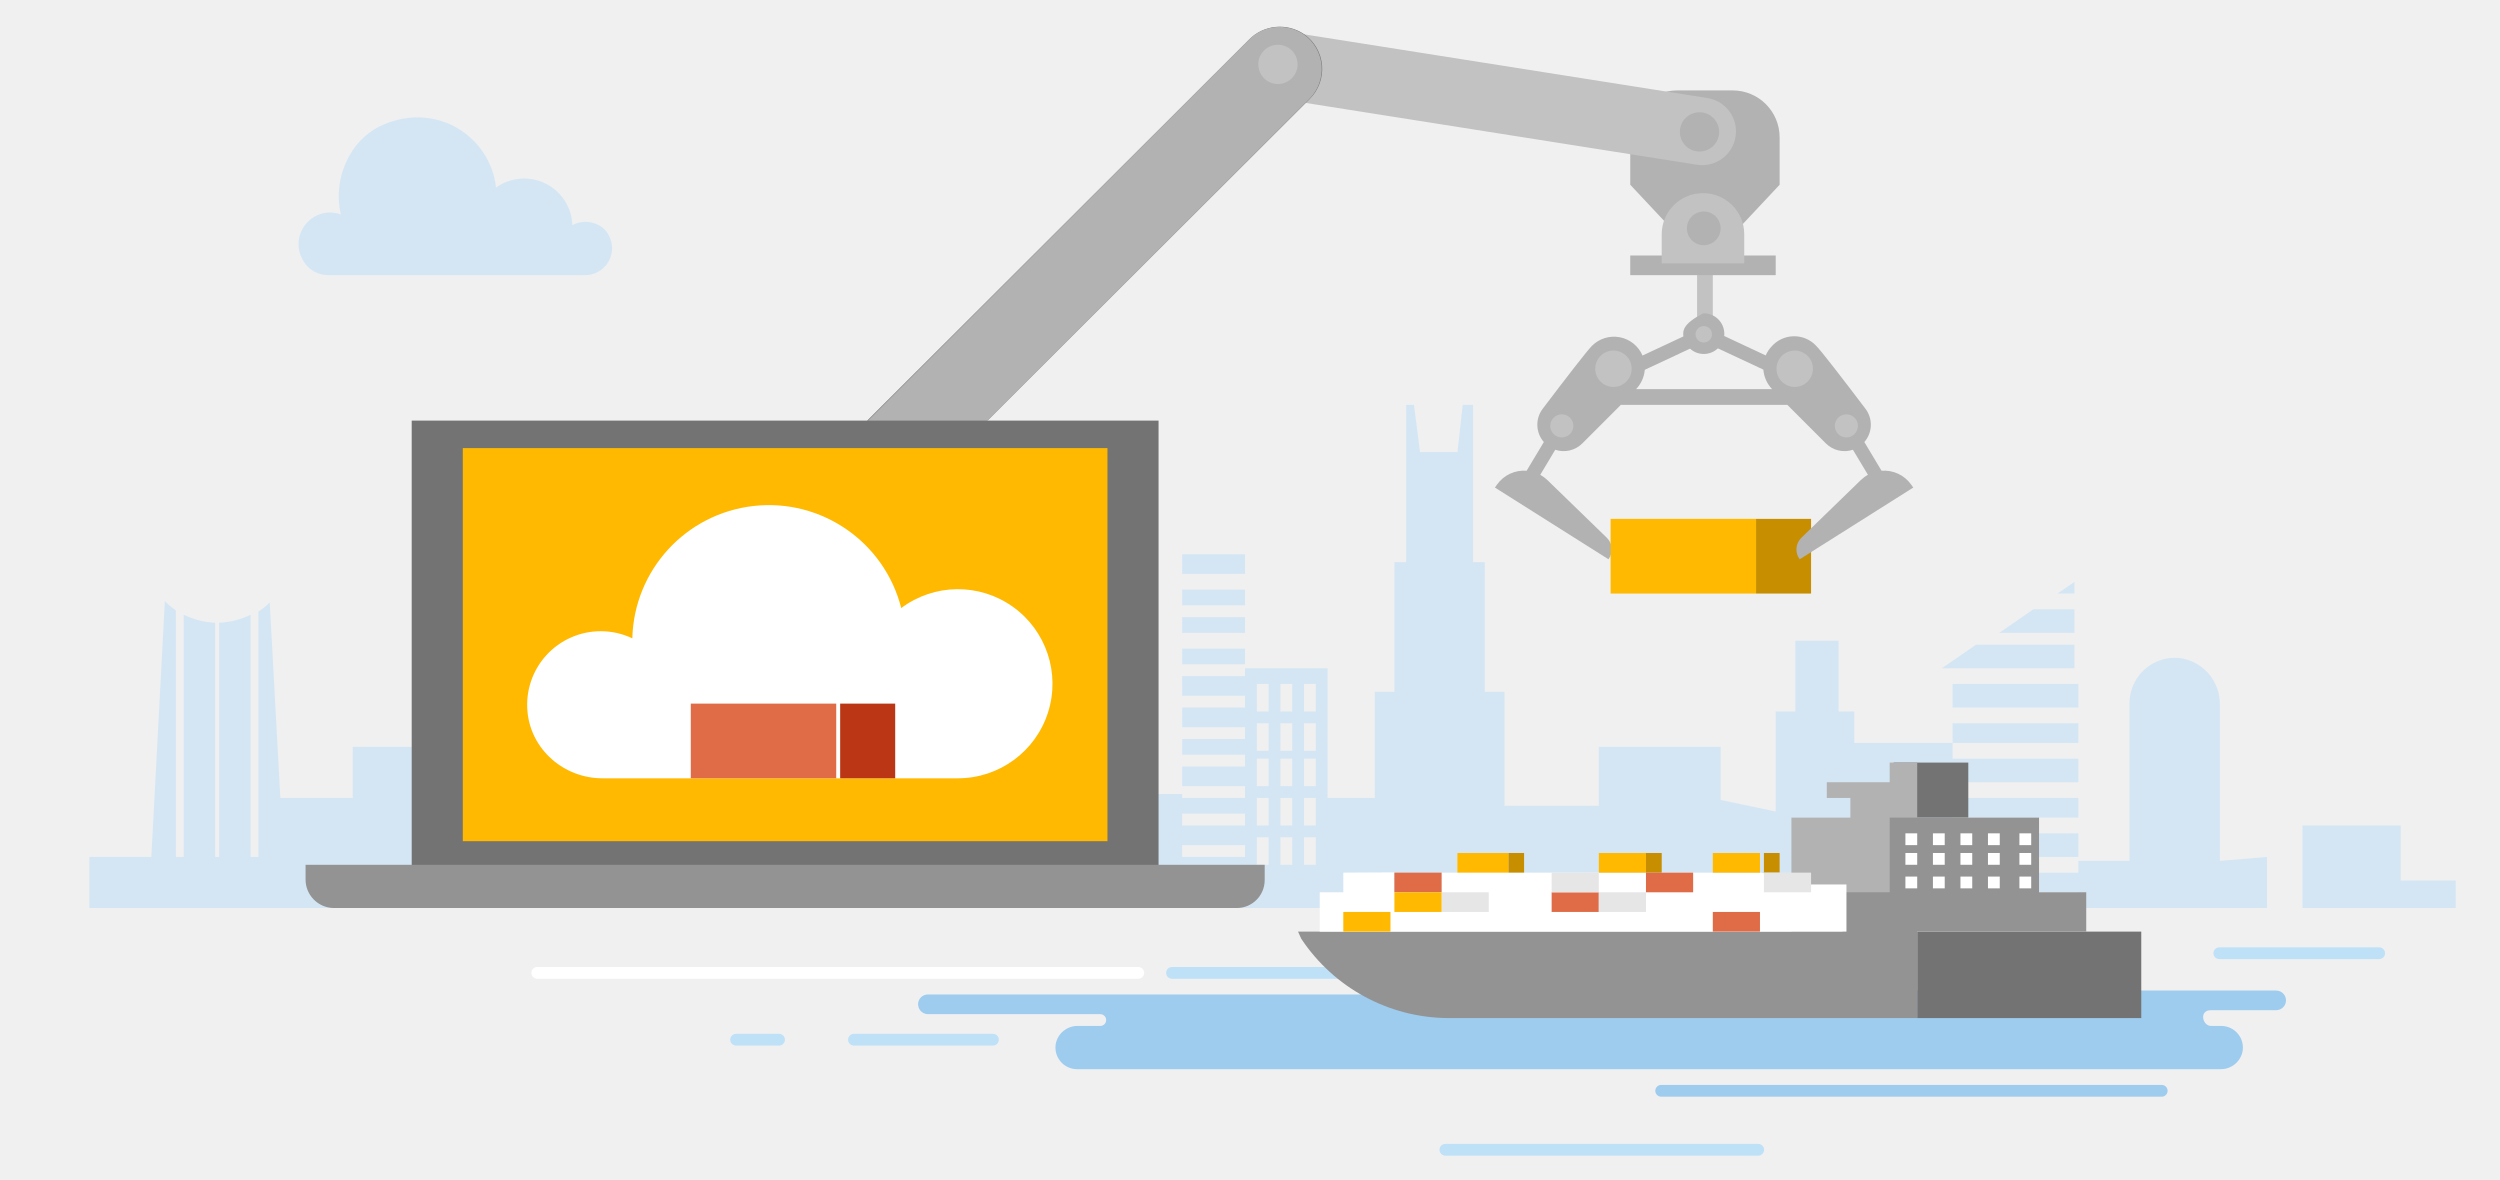
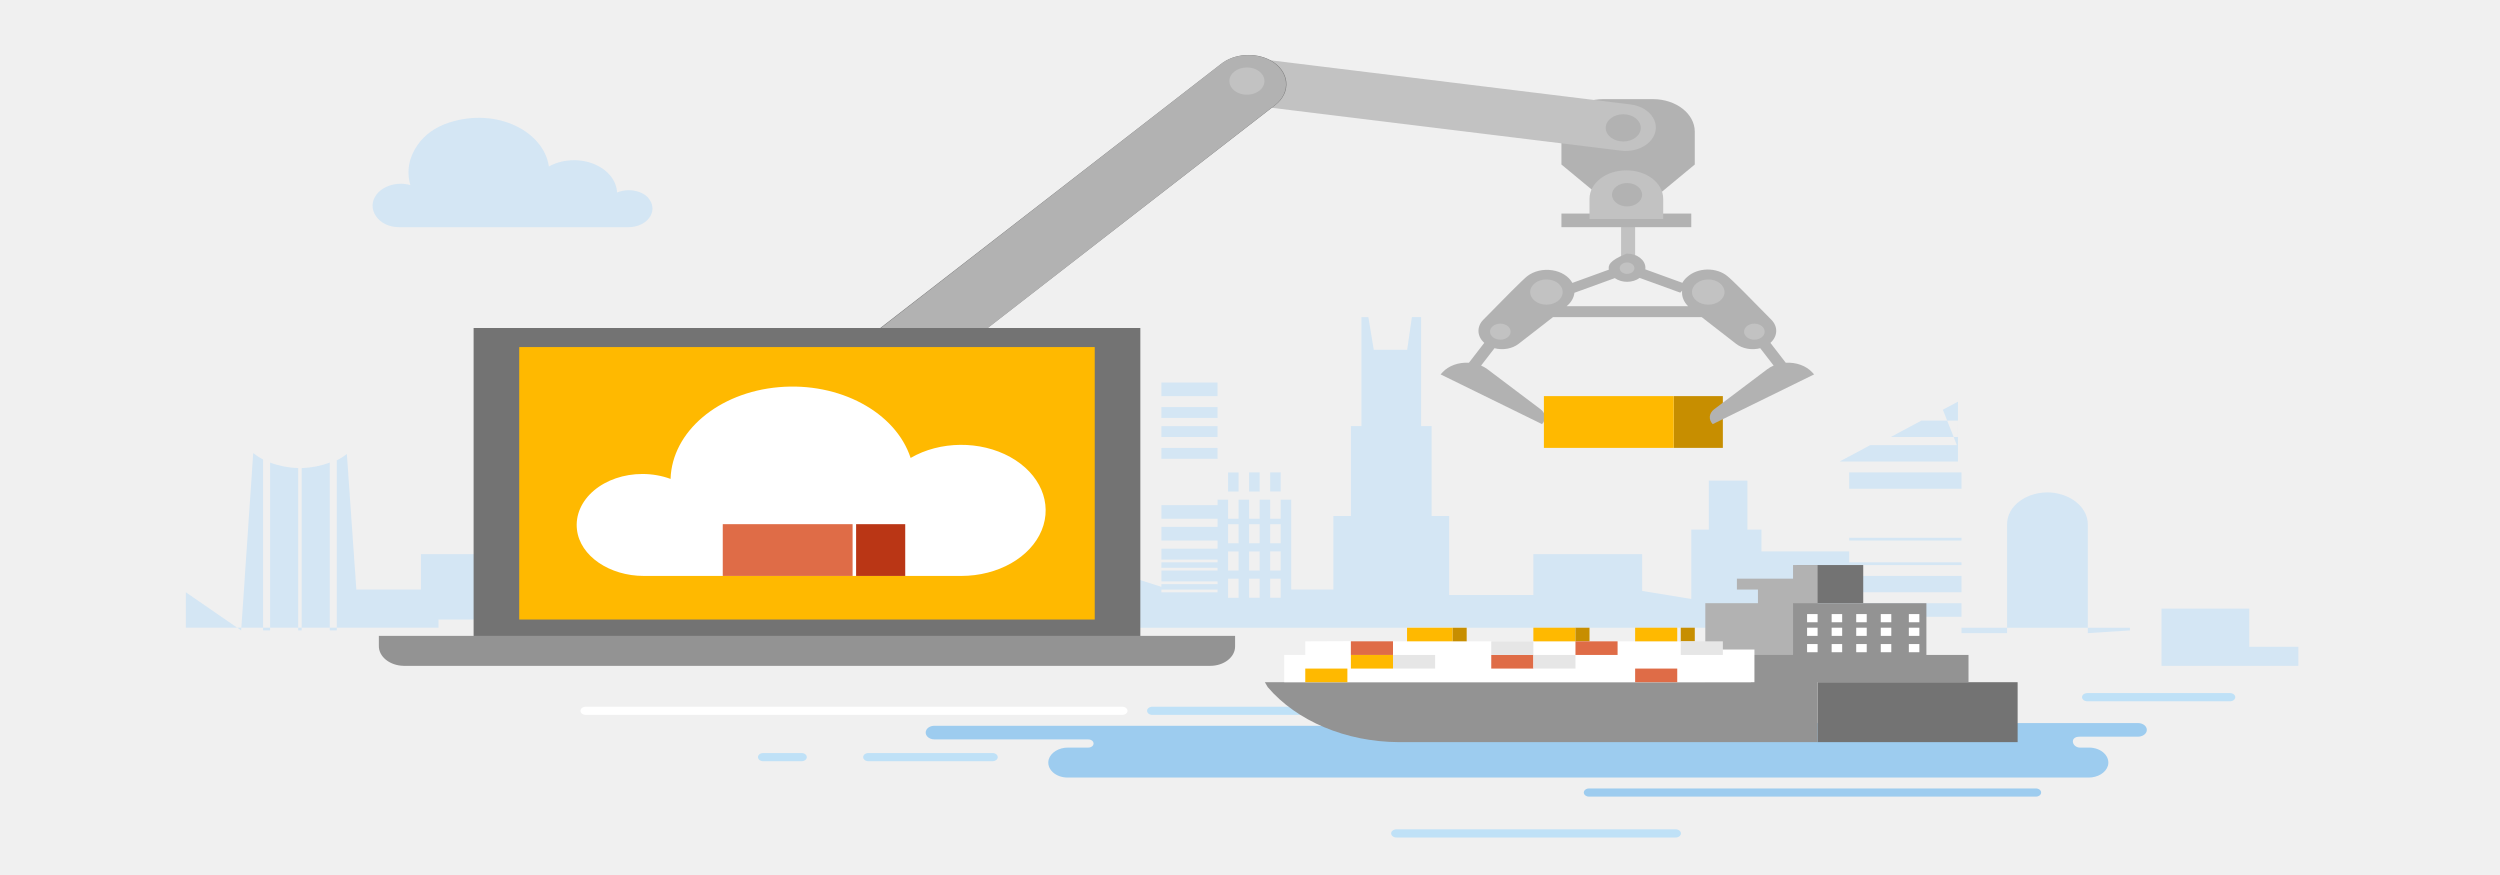
- <svg xmlns="http://www.w3.org/2000/svg" viewBox="0 0 636 300">
-   <path d="M297.737,249h52.92a1.5,1.5,0,0,0,0-3h-52.5a1.5,1.5,0,1,0,0,3" fill="#bfe1f7" />
-   <path d="M579.055,252H369.7a2.4,2.4,0,0,0-1.95,1H236.1a2.479,2.479,0,0,0-2.329,1.486,2.515,2.515,0,0,0,2.3,3.514h43.839a1.5,1.5,0,0,1,0,3h-5.688a5.637,5.637,0,0,0-5.6,4.367A5.506,5.506,0,0,0,274.011,272H564.876a5.636,5.636,0,0,0,5.6-4.367A5.506,5.506,0,0,0,565.087,261h-2.639c-2.2-.07-3-4-.056-4h16.572a2.556,2.556,0,0,0,2.51-1.853A2.5,2.5,0,0,0,579.055,252Z" fill="#9dccef" />
-   <path d="M223.967,253h-5.21a2.479,2.479,0,0,0-2.329,1.486,2.515,2.515,0,0,0,2.3,3.514h5.211a2.479,2.479,0,0,0,2.328-1.486A2.515,2.515,0,0,0,223.967,253Z" fill="none" />
-   <rect x="431.737" y="67" width="4" height="17" fill="#c2c2c2" />
-   <rect x="446.737" y="132" width="14" height="19" fill="#c78e00" />
-   <path d="M380.305,124.034,409.2,142.281a4.146,4.146,0,0,0-.422-5.472L393.64,122.116a8.467,8.467,0,0,0-1.8-1.325l3.818-6.373a6.7,6.7,0,0,0,6.878-1.61l4.173-4.173,3.618-3.618L412.341,103H454.7l2.016,2.017,3.618,3.618,4.174,4.173a6.7,6.7,0,0,0,6.878,1.61l3.818,6.373a8.392,8.392,0,0,0-1.8,1.325l-15.136,14.693a4.147,4.147,0,0,0-.422,5.472l28.892-18.247-.536-.754a8.442,8.442,0,0,0-7.539-3.522l-4.374-7.3a6.7,6.7,0,0,0,.305-8.441c-6.063-8.005-11.287-14.772-12.554-16.04a7.657,7.657,0,0,0-11.431.258,7.573,7.573,0,0,0-1.408,2.184L438.64,85.477a5.093,5.093,0,0,0,.029-.542,5.233,5.233,0,0,0-5.233-5.232.6.6,0,0,0-.265.067c-4.909,2.569-5.115,4.269-4.922,5.82l-10.392,4.86A7.9,7.9,0,0,0,405,87.973c-1.267,1.268-6.49,8.035-12.554,16.04a6.7,6.7,0,0,0,.306,8.441l-4.375,7.3a8.44,8.44,0,0,0-7.538,3.522Zm68.291-30A8.133,8.133,0,0,0,450.825,99H416.212a8.132,8.132,0,0,0,2.226-4.923l11.5-5.379a5.211,5.211,0,0,0,7.091-.079L448.6,94.032" fill="#b2b2b2" />
-   <path d="M415.09,93.807a4.631,4.631,0,1,1-4.63-4.629,4.63,4.63,0,0,1,4.63,4.629" fill="#b2b2b2" />
-   <path d="M400.261,108.344a2.941,2.941,0,1,1-2.941-2.94,2.941,2.941,0,0,1,2.941,2.94" fill="#c2c2c2" />
-   <path d="M610.737,224h14v7h-39V210h25Zm-588-6v13h72v-3h15V190h-20v13H71.32l-2.7-49.746a18.914,18.914,0,0,1-2.88,2.346V218h-2V156.394a20.43,20.43,0,0,1-8,2.031V218h-1V158.425a20.435,20.435,0,0,1-8-2.031V218h-2V155.274a18.768,18.768,0,0,1-2.807-2.358L38.5,218Zm505-63H517.3l-8.7,6h19.131Zm-31,25v-6h32v6h-32Zm26.694-29,4.306-2.973V151Zm4.306,13v6H494.018l8.7-6Zm-261,38v26h23v3h207v-4h32v4h48V218l-12,1V179.236a11.776,11.776,0,0,0-10.469-11.86,11.578,11.578,0,0,0-12.531,11.638V219h-13V184h-32v5h32v4h-32v-4h-25v-8h-4V163h-11v18h-5v25.441l-14-2.938V190h-31v15h-24V176h-5V143h-3V103h-2.624l-1.376,12.361V115h-9.478l-1.545-12h-1.977v40h-3v33h-5v27h-12V170h-21v2h-16v5h16v3h-16v5h16v3h-16v4h16v3h-16v5h16v3h-16v-1Zm230,16h32v4h-32Zm0-10h32v4h-32Zm0-9h32v4h-32Zm-165,14h3v7h-3Zm0-10h3v7h-3Zm0-10h3v7h-3Zm0-9h3v7h-3Zm0-10h3v7h-3Zm-6,39h3v7h-3Zm0-10h3v7h-3Zm0-10h3v7h-3Zm0-9h3v7h-3Zm0-10h3v7h-3Zm-6,39h3v7h-3Zm0-10h3v7h-3Zm0-10h3v7h-3Zm0-9h3v7h-3Zm0-10h3v7h-3Zm-19,41h16v3h-16Zm0-8h16v3h-16Zm0-42h16v4h-16Zm0-8h16v4h-16Zm0-7h16v4h-16Zm0-9h16v5h-16Z" fill="#d4e6f4" />
-   <path d="M414.737,47l11.956,12.75a9.658,9.658,0,0,0,14.089,0L452.737,47V34.944A11.944,11.944,0,0,0,440.793,23H426.682a11.945,11.945,0,0,0-11.945,11.944Z" fill="#b2b2b2" />
-   <path d="M415.092,93.807a4.631,4.631,0,1,1-4.63-4.629,4.63,4.63,0,0,1,4.63,4.629" fill="#c2c2c2" />
-   <path d="M431.343,85.044a2.094,2.094,0,1,0,2.092-2.093,2.091,2.091,0,0,0-2.092,2.093" fill="#c2c2c2" />
-   <rect x="414.737" y="65" width="37" height="5" fill="#b2b2b2" />
-   <path d="M433.237,49.142a10.459,10.459,0,0,0-10.5,10.416V67h21V59.558a10.458,10.458,0,0,0-10.5-10.416m.2,13.238a4.29,4.29,0,1,1,4.29-4.29,4.29,4.29,0,0,1-4.29,4.29" fill="#c2c2c2" />
-   <path d="M451.947,93.807a4.631,4.631,0,1,0,4.63-4.629,4.63,4.63,0,0,0-4.63,4.629" fill="#c2c2c2" />
-   <path d="M466.776,108.344a2.941,2.941,0,1,0,2.941-2.94,2.941,2.941,0,0,0-2.941,2.94" fill="#c2c2c2" />
-   <path d="M316.618,15.034a8.589,8.589,0,0,0,7.144,9.823L431.777,41.921a8.588,8.588,0,0,0,2.68-16.965L326.441,7.891a8.591,8.591,0,0,0-9.823,7.143M432.354,38.551a4.995,4.995,0,1,1,4.994-4.994,4.994,4.994,0,0,1-4.994,4.994" fill="#c2c2c2" />
-   <path d="M220.622,107,317.74,10.1a10.982,10.982,0,0,1,14.086-1.363,10.776,10.776,0,0,1,1.384,16.421L251.183,107h43.554V221h-190V107Z" fill="#737373" />
-   <path d="M220.805,107l96.841-96.842a10.967,10.967,0,0,1,14.1-1.364,10.785,10.785,0,0,1,1.35,16.392L251.286,107Z" fill="#b2b2b2" />
-   <rect x="117.737" y="114" width="164" height="100" fill="#ffb900" />
-   <path d="M84.737,231H314.643a7.094,7.094,0,0,0,7.094-7.094V220h-244v3.6a7.247,7.247,0,0,0,7.085,7.4" fill="#939393" />
-   <path d="M83.955,54.057a7.941,7.941,0,0,1,2.755.489A20.855,20.855,0,0,1,88.8,39.77a17.949,17.949,0,0,1,9.023-8.193c13.777-5.667,26.973,3.461,28.364,16.14a12.284,12.284,0,0,1,19.433,9.56,7.008,7.008,0,0,1,6.446-.123,5.926,5.926,0,0,1,2.879,2.856A6.844,6.844,0,0,1,148.9,70H83.558a7.333,7.333,0,0,1-6.591-3.967,8.052,8.052,0,0,1,6.988-11.976" fill="#d4e6f4" />
-   <path d="M152.822,160.58a18.659,18.659,0,0,1,8.041,1.812,34.745,34.745,0,0,1,68.41-7.7A24.056,24.056,0,1,1,243.7,198H153.245c-9.753,0-18.2-7.294-19.058-17.009a18.713,18.713,0,0,1,18.635-20.411" fill="#fff" />
-   <polygon points="470.737 208 470.737 203 464.737 203 464.737 199 481.737 199 481.737 200.828 481.737 202.654 481.737 207.948 481.737 211.024 481.737 237 455.737 237 455.737 208 470.737 208" fill="#b2b2b2" />
-   <rect x="481.737" y="194" width="19" height="14" fill="#737373" />
-   <rect x="480.737" y="194" width="7" height="15" fill="#b2b2b2" />
-   <rect x="487.737" y="237" width="57" height="22" fill="#737373" />
-   <path d="M468.737,237V227h12V208h38v19h12v10h-43v22H368.318a45.2,45.2,0,0,1-37.286-20.192L330.221,237Z" fill="#939393" />
-   <polygon points="341.737 227 341.737 222 354.737 221.929 354.737 227 366.737 227 366.737 222 370.737 222 370.737 217 387.737 217 387.737 222 406.529 222 448.006 222 459.66 225 469.737 225 469.737 237 335.737 237.001 335.737 227 341.737 227" fill="#fff" />
-   <rect x="406.737" y="217" width="12" height="5" fill="#ffb900" />
-   <rect x="513.737" y="212" width="3" height="3" fill="#fff" />
-   <rect x="484.737" y="212" width="3" height="3" fill="#fff" />
-   <rect x="491.737" y="212" width="3" height="3" fill="#fff" />
-   <rect x="498.737" y="212" width="3" height="3" fill="#fff" />
-   <rect x="505.737" y="212" width="3" height="3" fill="#fff" />
-   <rect x="513.737" y="217" width="3" height="3" fill="#fff" />
-   <rect x="484.737" y="217" width="3" height="3" fill="#fff" />
-   <rect x="491.737" y="217" width="3" height="3" fill="#fff" />
-   <rect x="498.737" y="217" width="3" height="3" fill="#fff" />
-   <rect x="505.737" y="217" width="3" height="3" fill="#fff" />
-   <rect x="513.737" y="223" width="3" height="3" fill="#fff" />
-   <rect x="484.737" y="223" width="3" height="3" fill="#fff" />
-   <rect x="491.737" y="223" width="3" height="3" fill="#fff" />
-   <rect x="498.737" y="223" width="3" height="3" fill="#fff" />
-   <rect x="505.737" y="223" width="3" height="3" fill="#fff" />
-   <path d="M422.737,279h127.2a1.5,1.5,0,0,0,0-3H422.61a1.5,1.5,0,0,0,0,3" fill="#9dccef" />
-   <path d="M217.737,266H252.6a1.5,1.5,0,0,0,0-3H217.249a1.5,1.5,0,0,0,0,3" fill="#bfe1f7" />
-   <path d="M187.737,266h10.451a1.5,1.5,0,0,0,0-3h-10.92a1.5,1.5,0,0,0,0,3" fill="#bfe1f7" />
-   <path d="M136.737,249H289.573a1.5,1.5,0,0,0,0-3H136.688a1.5,1.5,0,0,0,0,3" fill="#fff" />
-   <path d="M564.737,244h40.519a1.5,1.5,0,0,0,0-3H564.59a1.5,1.5,0,0,0,0,3" fill="#bfe1f7" />
-   <rect x="409.737" y="132" width="37" height="19" fill="#ffb900" />
-   <rect x="370.737" y="217" width="13" height="5" fill="#ffb900" />
-   <rect x="383.737" y="217" width="4" height="5" fill="#c78e00" />
-   <rect x="435.737" y="217" width="12" height="5" fill="#ffb900" />
-   <rect x="418.737" y="217" width="4" height="5" fill="#c78e00" />
-   <rect x="448.737" y="217" width="4" height="5" fill="#c78e00" />
-   <rect x="354.737" y="222" width="12" height="5" fill="#df6c47" />
-   <rect x="394.737" y="227" width="12" height="5" fill="#df6c47" />
-   <rect x="435.737" y="232" width="12" height="5" fill="#df6c47" />
-   <rect x="394.737" y="222" width="12" height="5" fill="#e6e6e6" />
-   <rect x="406.737" y="227" width="12" height="5" fill="#e6e6e6" />
-   <rect x="448.737" y="222" width="12" height="5" fill="#e6e6e6" />
-   <rect x="418.737" y="222" width="12" height="5" fill="#df6c47" />
-   <rect x="366.737" y="227" width="12" height="5" fill="#e6e6e6" />
-   <rect x="354.737" y="227" width="12" height="5" fill="#ffb900" />
-   <rect x="341.737" y="232" width="12" height="5" fill="#ffb900" />
-   <rect x="213.737" y="179" width="14" height="19" fill="#ba3615" />
-   <rect x="175.737" y="179" width="37" height="19" fill="#df6c47" />
-   <path d="M367.737,294h79.547a1.5,1.5,0,0,0,0-3H367.71a1.5,1.5,0,0,0,0,3" fill="#bfe1f7" />
-   <path d="M320.11,16.374A5,5,0,1,0,325.1,11.38a4.994,4.994,0,0,0-4.994,4.994" fill="#c2c2c2" />
+ <svg xmlns="http://www.w3.org/2000/svg" width="400" height="140">
+   <g>
+     <rect fill="none" id="canvas_background" height="142" width="402" y="-1" x="-1" />
+   </g>
+   <g>
+     <g stroke="null" id="svg_71">
+       <path stroke="null" id="svg_1" fill="#bfe1f7" d="m184.139,114.383l29.713,0a0.842,0.654 0 0 0 0,-1.308l-29.477,0a0.842,0.654 0 1 0 0,1.308" />
+       <path stroke="null" id="svg_2" fill="#9dccef" d="m342.088,115.69l-117.545,0a1.348,1.046 0 0 0 -1.095,0.436l-73.916,0a1.392,1.081 0 0 0 -1.308,0.648a1.412,1.096 0 0 0 1.291,1.532l24.614,0a0.842,0.654 0 0 1 0,1.308l-3.194,0a3.165,2.457 0 0 0 -3.144,1.904a3.091,2.4 0 0 0 3.026,2.892l163.31,0a3.164,2.457 0 0 0 3.144,-1.904a3.091,2.4 0 0 0 -3.026,-2.892l-1.482,0c-1.235,-0.031 -1.684,-1.744 -0.031,-1.744l9.305,0a1.435,1.114 0 0 0 1.409,-0.808a1.404,1.09 0 0 0 -1.358,-1.372z" />
+       <path stroke="null" id="svg_3" fill="none" d="m142.72,116.126l-2.925,0a1.392,1.081 0 0 0 -1.308,0.648a1.412,1.096 0 0 0 1.291,1.532l2.926,0a1.392,1.081 0 0 0 1.307,-0.648a1.412,1.096 0 0 0 -1.291,-1.532z" />
+       <rect stroke="null" id="svg_4" fill="#c2c2c2" height="7.411" width="2.246" y="35.041" x="259.375" />
+       <rect stroke="null" id="svg_5" fill="#c78e00" height="8.283" width="7.86" y="63.378" x="267.797" />
+       <path stroke="null" id="svg_6" fill="#b2b2b2" d="m230.498,59.905l16.223,7.955a2.328,1.807 0 0 0 -0.237,-2.385l-8.499,-6.405a4.754,3.691 0 0 0 -1.011,-0.578l2.144,-2.778a3.762,2.921 0 0 0 3.862,-0.702l2.343,-1.819l2.031,-1.577l1.131,-0.879l23.783,0l1.132,0.879l2.031,1.577l2.344,1.819a3.762,2.921 0 0 0 3.862,0.702l2.144,2.778a4.712,3.658 0 0 0 -1.011,0.578l-8.498,6.405a2.328,1.808 0 0 0 -0.237,2.385l16.222,-7.955l-0.301,-0.329a4.74,3.68 0 0 0 -4.233,-1.535l-2.456,-3.182a3.762,2.921 0 0 0 0.171,-3.68c-3.404,-3.49 -6.337,-6.44 -7.049,-6.992a4.299,3.338 0 0 0 -6.418,0.112a4.252,3.301 0 0 0 -0.791,0.952l-5.93,-2.154a2.86,2.22 0 0 0 0.016,-0.236a2.938,2.281 0 0 0 -2.938,-2.281a0.337,0.262 0 0 0 -0.149,0.029c-2.756,1.12 -2.872,1.861 -2.764,2.537l-5.835,2.119a4.436,3.444 0 0 0 -7.219,-1.08c-0.711,0.553 -3.644,3.503 -7.049,6.992a3.762,2.921 0 0 0 0.172,3.68l-2.456,3.182a4.739,3.679 0 0 0 -4.232,1.535l-0.3,0.33zm38.643,-13.409a4.566,3.546 0 0 0 0.952,2.495l-19.434,0a4.566,3.545 0 0 0 1.25,-2.146l6.457,-2.345a2.926,2.272 0 0 0 3.981,-0.034l6.497,2.36" />
+       <path stroke="null" id="svg_7" fill="#b2b2b2" d="m250.028,46.728a2.6,2.019 0 1 1 -2.6,-2.018a2.6,2.018 0 0 1 2.6,2.018" />
+       <path stroke="null" id="svg_8" fill="#c2c2c2" d="m241.702,53.065a1.651,1.282 0 1 1 -1.651,-1.282a1.651,1.282 0 0 1 1.651,1.282" />
+       <path stroke="null" id="svg_9" fill="#d4e6f4" d="m359.877,103.484l7.86,0l0,3.052l-21.897,0l0,-9.155l14.037,0l0,6.103zm-330.14,-8.719l0,5.667l40.425,0l0,-1.308l8.422,0l0,-10.463l-11.229,0l0,5.667l-10.34,0l-1.516,-21.686a10.619,8.245 0 0 1 -1.617,1.023l0,27.203l-1.123,0l0,-26.857a11.471,8.906 0 0 1 -4.492,0.885l0,25.971l-0.561,0l0,-25.971a11.473,8.908 0 0 1 -4.492,-0.885l0,26.857l-1.123,0l0,-27.345a10.538,8.182 0 0 1 -1.576,-1.028l-1.927,28.373l-8.85,-6.103zm283.538,-27.464l-5.86,0l-4.885,2.616l10.741,0l0.003,-2.616zm-17.405,10.899l0,-2.616l17.967,0l0,2.616l-17.967,0zm14.988,-12.642l2.418,-1.296l0,7.399l-2.418,-6.103zm2.418,5.667l0,2.616l-18.932,0l4.885,-2.616l14.047,0zm-146.542,16.566l0,11.334l12.914,0l0,1.308l116.223,0l0,-1.744l17.967,0l0,1.744l26.95,0l0,0.436l-6.738,0.436l0,-17.335a6.612,5.134 0 0 0 -5.878,-5.17a6.501,5.047 0 0 0 -7.036,5.073l0,17.432l-7.299,0l0,-15.258l-17.967,0l0,2.18l17.967,0l0,1.744l-17.967,0l0,-1.744l-14.037,0l0,-3.488l-2.246,0l0,-7.847l-6.176,0l0,7.847l-2.807,0l0,11.091l-7.86,-1.281l0,-5.887l-17.405,0l0,6.539l-13.475,0l0,-12.642l-2.807,0l0,-14.386l-1.684,0l0,-17.438l-1.473,0l-0.773,5.389l0,-0.157l-5.322,0l-0.867,-5.231l-1.11,0l0,17.438l-1.684,0l0,14.386l-2.807,0l0,11.77l-6.738,0l0,-14.386l-11.791,0l0,0.872l-8.983,0l0,2.18l8.983,0l0,1.308l-8.983,0l0,2.18l8.983,0l0,1.308l-8.983,0l0,1.744l8.983,0l0,1.308l-8.983,0l0,2.18l8.983,0l0,1.308l-8.983,0l0,-0.436l-19.09,-6.103zm129.136,6.975l17.967,0l0,1.744l-17.967,0l0,-1.744zm0,-4.359l17.967,0l0,1.744l-17.967,0l0,-1.744zm0,-3.923l17.967,0l0,1.744l-17.967,0l0,-1.744zm-92.641,6.103l1.684,0l0,3.052l-1.684,0l0,-3.052zm0,-4.359l1.684,0l0,3.052l-1.684,0l0,-3.052zm0,-4.359l1.684,0l0,3.052l-1.684,0l0,-3.052zm0,-3.923l1.684,0l0,3.052l-1.684,0l0,-3.052zm0,-4.359l1.684,0l0,3.052l-1.684,0l0,-3.052zm-3.369,17.002l1.684,0l0,3.052l-1.684,0l0,-3.052zm0,-4.359l1.684,0l0,3.052l-1.684,0l0,-3.052zm0,-4.359l1.684,0l0,3.052l-1.684,0l0,-3.052zm0,-3.923l1.684,0l0,3.052l-1.684,0l0,-3.052zm0,-4.359l1.684,0l0,3.052l-1.684,0l0,-3.052zm-3.369,17.002l1.684,0l0,3.052l-1.684,0l0,-3.052zm0,-4.359l1.684,0l0,3.052l-1.684,0l0,-3.052zm0,-4.359l1.684,0l0,3.052l-1.684,0l0,-3.052zm0,-3.923l1.684,0l0,3.052l-1.684,0l0,-3.052zm0,-4.359l1.684,0l0,3.052l-1.684,0l0,-3.052zm-10.668,17.874l8.983,0l0,1.308l-8.983,0l0,-1.308zm0,-3.488l8.983,0l0,1.308l-8.983,0l0,-1.308zm0,-18.31l8.983,0l0,1.744l-8.983,0l0,-1.744zm0,-3.488l8.983,0l0,1.744l-8.983,0l0,-1.744zm0,-3.052l8.983,0l0,1.744l-8.983,0l0,-1.744zm0,-3.923l8.983,0l0,2.18l-8.983,0l0,-2.18z" />
+       <path stroke="null" id="svg_10" fill="#b2b2b2" d="m249.83,26.323l6.713,5.558a5.423,4.21 0 0 0 7.91,0l6.712,-5.558l0,-5.256a6.706,5.207 0 0 0 -6.706,-5.207l-7.923,0a6.707,5.207 0 0 0 -6.707,5.207l0,5.256z" />
+       <path stroke="null" id="svg_11" fill="#c2c2c2" d="m250.029,46.728a2.6,2.019 0 1 1 -2.6,-2.018a2.6,2.018 0 0 1 2.6,2.018" />
+       <path stroke="null" id="svg_12" fill="#c2c2c2" d="m259.154,42.908a1.176,0.913 0 1 0 1.175,-0.912a1.174,0.912 0 0 0 -1.175,0.912" />
+       <rect stroke="null" id="svg_13" fill="#b2b2b2" height="2.18" width="20.774" y="34.17" x="249.83" />
+       <path stroke="null" id="svg_14" fill="#c2c2c2" d="m260.217,27.256a5.872,4.56 0 0 0 -5.895,4.541l0,3.244l11.791,0l0,-3.244a5.872,4.559 0 0 0 -5.895,-4.541m0.112,5.771a2.409,1.87 0 1 1 2.409,-1.87a2.409,1.87 0 0 1 -2.409,1.87" />
+       <path stroke="null" id="svg_15" fill="#c2c2c2" d="m270.722,46.728a2.6,2.019 0 1 0 2.6,-2.018a2.6,2.018 0 0 0 -2.6,2.018" />
+       <path stroke="null" id="svg_16" fill="#c2c2c2" d="m279.048,53.065a1.651,1.282 0 1 0 1.651,-1.282a1.651,1.282 0 0 0 -1.651,1.282" />
+       <path stroke="null" id="svg_17" fill="#c2c2c2" d="m194.74,12.387a4.822,3.744 0 0 0 4.011,4.282l60.646,7.439a4.822,3.744 0 0 0 1.505,-7.396l-60.647,-7.439a4.824,3.745 0 0 0 -5.515,3.114m64.981,10.252a2.805,2.178 0 1 1 2.804,-2.177a2.804,2.177 0 0 1 -2.804,2.177" />
+       <path stroke="null" id="svg_18" fill="#737373" d="m140.842,52.479l54.528,-42.243a6.166,4.788 0 0 1 7.909,-0.594a6.05,4.698 0 0 1 0.777,7.159l-46.055,35.678l24.454,0l0,49.697l-106.678,0l0,-49.697l65.065,0z" />
+       <path stroke="null" id="svg_19" fill="#b2b2b2" d="m140.945,52.479l54.373,-42.217a6.158,4.781 0 0 1 7.917,-0.595a6.055,4.702 0 0 1 0.758,7.146l-45.933,35.666l-17.114,0z" />
+       <rect stroke="null" id="svg_20" fill="#ffb900" height="43.594" width="92.08" y="55.531" x="83.076" />
+       <path stroke="null" id="svg_21" fill="#939393" d="m64.548,106.536l129.083,0a3.983,3.093 0 0 0 3.983,-3.093l0,-1.703l-136.997,0l0,1.569a4.069,3.159 0 0 0 3.978,3.226" />
+       <path stroke="null" id="svg_22" fill="#d4e6f4" d="m64.109,29.399a4.459,3.462 0 0 1 1.547,0.213a11.709,9.092 0 0 1 1.173,-6.441a10.078,7.825 0 0 1 5.066,-3.572c7.735,-2.47 15.144,1.509 15.925,7.036a6.897,5.355 0 0 1 10.911,4.168a3.935,3.055 0 0 1 3.619,-0.054a3.327,2.583 0 0 1 1.616,1.245a3.843,2.984 0 0 1 -3.394,4.355l-36.687,0a4.117,3.197 0 0 1 -3.701,-1.729a4.521,3.51 0 0 1 3.923,-5.221" />
+       <path stroke="null" id="svg_23" fill="#fff" d="m102.775,75.837a10.476,8.134 0 0 1 4.515,0.79a19.508,15.147 0 0 1 38.41,-3.357a13.507,10.487 0 1 1 8.1,18.88l-50.787,0c-5.476,0 -10.219,-3.18 -10.7,-7.415a10.507,8.158 0 0 1 10.463,-8.898" />
+       <polygon stroke="null" id="svg_24" fill="#b2b2b2" points="281.272,96.509 281.272,94.329 277.903,94.329 277.903,92.586 287.448,92.586 287.448,93.383 287.448,94.179 287.448,96.486 287.448,97.827 287.448,109.151 272.85,109.151 272.85,96.509 281.272,96.509 " />
+       <rect stroke="null" id="svg_25" fill="#737373" height="6.103" width="10.668" y="90.406" x="287.448" />
+       <rect stroke="null" id="svg_26" fill="#b2b2b2" height="6.539" width="3.93" y="90.406" x="286.886" />
+       <rect stroke="null" id="svg_27" fill="#737373" height="9.591" width="32.003" y="109.151" x="290.817" />
+       <path stroke="null" id="svg_28" fill="#939393" d="m280.149,109.151l0,-4.359l6.738,0l0,-8.283l21.336,0l0,8.283l6.738,0l0,4.359l-24.143,0l0,9.591l-67.049,0a25.378,19.705 0 0 1 -20.935,-8.803l-0.455,-0.788l77.771,0z" />
+       <polygon stroke="null" id="svg_29" fill="#fff" points="208.843,104.792 208.843,102.612 216.142,102.581 216.142,104.792 222.88,104.792 222.88,102.612 225.126,102.612 225.126,100.433 234.671,100.433 234.671,102.612 245.222,102.612 268.509,102.612 275.053,103.92 280.71,103.92 280.71,109.151 205.475,109.152 205.475,104.792 208.843,104.792 " />
+       <rect stroke="null" id="svg_30" fill="#ffb900" height="2.18" width="6.738" y="100.433" x="245.338" />
+       <rect stroke="null" id="svg_31" fill="#fff" height="1.308" width="1.684" y="98.253" x="305.415" />
+       <rect stroke="null" id="svg_32" fill="#fff" height="1.308" width="1.684" y="98.253" x="289.132" />
+       <rect stroke="null" id="svg_33" fill="#fff" height="1.308" width="1.684" y="98.253" x="293.063" />
+       <rect stroke="null" id="svg_34" fill="#fff" height="1.308" width="1.684" y="98.253" x="296.993" />
+       <rect stroke="null" id="svg_35" fill="#fff" height="1.308" width="1.684" y="98.253" x="300.923" />
+       <rect stroke="null" id="svg_36" fill="#fff" height="1.308" width="1.684" y="100.433" x="305.415" />
+       <rect stroke="null" id="svg_37" fill="#fff" height="1.308" width="1.684" y="100.433" x="289.132" />
+       <rect stroke="null" id="svg_38" fill="#fff" height="1.308" width="1.684" y="100.433" x="293.063" />
+       <rect stroke="null" id="svg_39" fill="#fff" height="1.308" width="1.684" y="100.433" x="296.993" />
+       <rect stroke="null" id="svg_40" fill="#fff" height="1.308" width="1.684" y="100.433" x="300.923" />
+       <rect stroke="null" id="svg_41" fill="#fff" height="1.308" width="1.684" y="103.048" x="305.415" />
+       <rect stroke="null" id="svg_42" fill="#fff" height="1.308" width="1.684" y="103.048" x="289.132" />
+       <rect stroke="null" id="svg_43" fill="#fff" height="1.308" width="1.684" y="103.048" x="293.063" />
+       <rect stroke="null" id="svg_44" fill="#fff" height="1.308" width="1.684" y="103.048" x="296.993" />
+       <rect stroke="null" id="svg_45" fill="#fff" height="1.308" width="1.684" y="103.048" x="300.923" />
+       <path stroke="null" id="svg_46" fill="#9dccef" d="m254.322,127.461l71.418,0a0.842,0.654 0 0 0 0,-1.308l-71.489,0a0.842,0.654 0 0 0 0,1.308" />
+       <path stroke="null" id="svg_47" fill="#bfe1f7" d="m139.222,121.794l19.574,0a0.842,0.654 0 0 0 0,-1.308l-19.848,0a0.842,0.654 0 0 0 0,1.308" />
+       <path stroke="null" id="svg_48" fill="#bfe1f7" d="m122.378,121.794l5.868,0a0.842,0.654 0 0 0 0,-1.308l-6.131,0a0.842,0.654 0 0 0 0,1.308" />
+       <path stroke="null" id="svg_49" fill="#fff" d="m93.744,114.383l85.812,0a0.842,0.654 0 0 0 0,-1.308l-85.839,0a0.842,0.654 0 0 0 0,1.308" />
+       <path stroke="null" id="svg_50" fill="#bfe1f7" d="m334.049,112.203l22.75,0a0.842,0.654 0 0 0 0,-1.308l-22.832,0a0.842,0.654 0 0 0 0,1.308" />
+       <rect stroke="null" id="svg_51" fill="#ffb900" height="8.283" width="20.774" y="63.378" x="247.023" />
+       <rect stroke="null" id="svg_52" fill="#ffb900" height="2.18" width="7.299" y="100.433" x="225.126" />
+       <rect stroke="null" id="svg_53" fill="#c78e00" height="2.18" width="2.246" y="100.433" x="232.425" />
+       <rect stroke="null" id="svg_54" fill="#ffb900" height="2.18" width="6.738" y="100.433" x="261.621" />
+       <rect stroke="null" id="svg_55" fill="#c78e00" height="2.18" width="2.246" y="100.433" x="252.076" />
+       <rect stroke="null" id="svg_56" fill="#c78e00" height="2.18" width="2.246" y="100.433" x="268.92" />
+       <rect stroke="null" id="svg_57" fill="#df6c47" height="2.18" width="6.738" y="102.612" x="216.142" />
+       <rect stroke="null" id="svg_58" fill="#df6c47" height="2.18" width="6.738" y="104.792" x="238.601" />
+       <rect stroke="null" id="svg_59" fill="#df6c47" height="2.18" width="6.738" y="106.972" x="261.621" />
+       <rect stroke="null" id="svg_60" fill="#e6e6e6" height="2.18" width="6.738" y="102.612" x="238.601" />
+       <rect stroke="null" id="svg_61" fill="#e6e6e6" height="2.18" width="6.738" y="104.792" x="245.338" />
+       <rect stroke="null" id="svg_62" fill="#e6e6e6" height="2.18" width="6.738" y="102.612" x="268.92" />
+       <rect stroke="null" id="svg_63" fill="#df6c47" height="2.18" width="6.738" y="102.612" x="252.076" />
+       <rect stroke="null" id="svg_64" fill="#e6e6e6" height="2.18" width="6.738" y="104.792" x="222.88" />
+       <rect stroke="null" id="svg_65" fill="#ffb900" height="2.18" width="6.738" y="104.792" x="216.142" />
+       <rect stroke="null" id="svg_66" fill="#ffb900" height="2.18" width="6.738" y="106.972" x="208.843" />
+       <rect stroke="null" id="svg_67" fill="#ba3615" height="8.283" width="7.86" y="83.867" x="136.976" />
+       <rect stroke="null" id="svg_68" fill="#df6c47" height="8.283" width="20.774" y="83.867" x="115.641" />
+       <path stroke="null" id="svg_69" fill="#bfe1f7" d="m223.441,134l44.663,0a0.842,0.654 0 0 0 0,-1.308l-44.678,0a0.842,0.654 0 0 0 0,1.308" />
+       <path stroke="null" id="svg_70" fill="#c2c2c2" d="m196.701,12.971a2.807,2.18 0 1 0 2.802,-2.177a2.804,2.177 0 0 0 -2.804,2.177" />
+     </g>
+   </g>
</svg>
